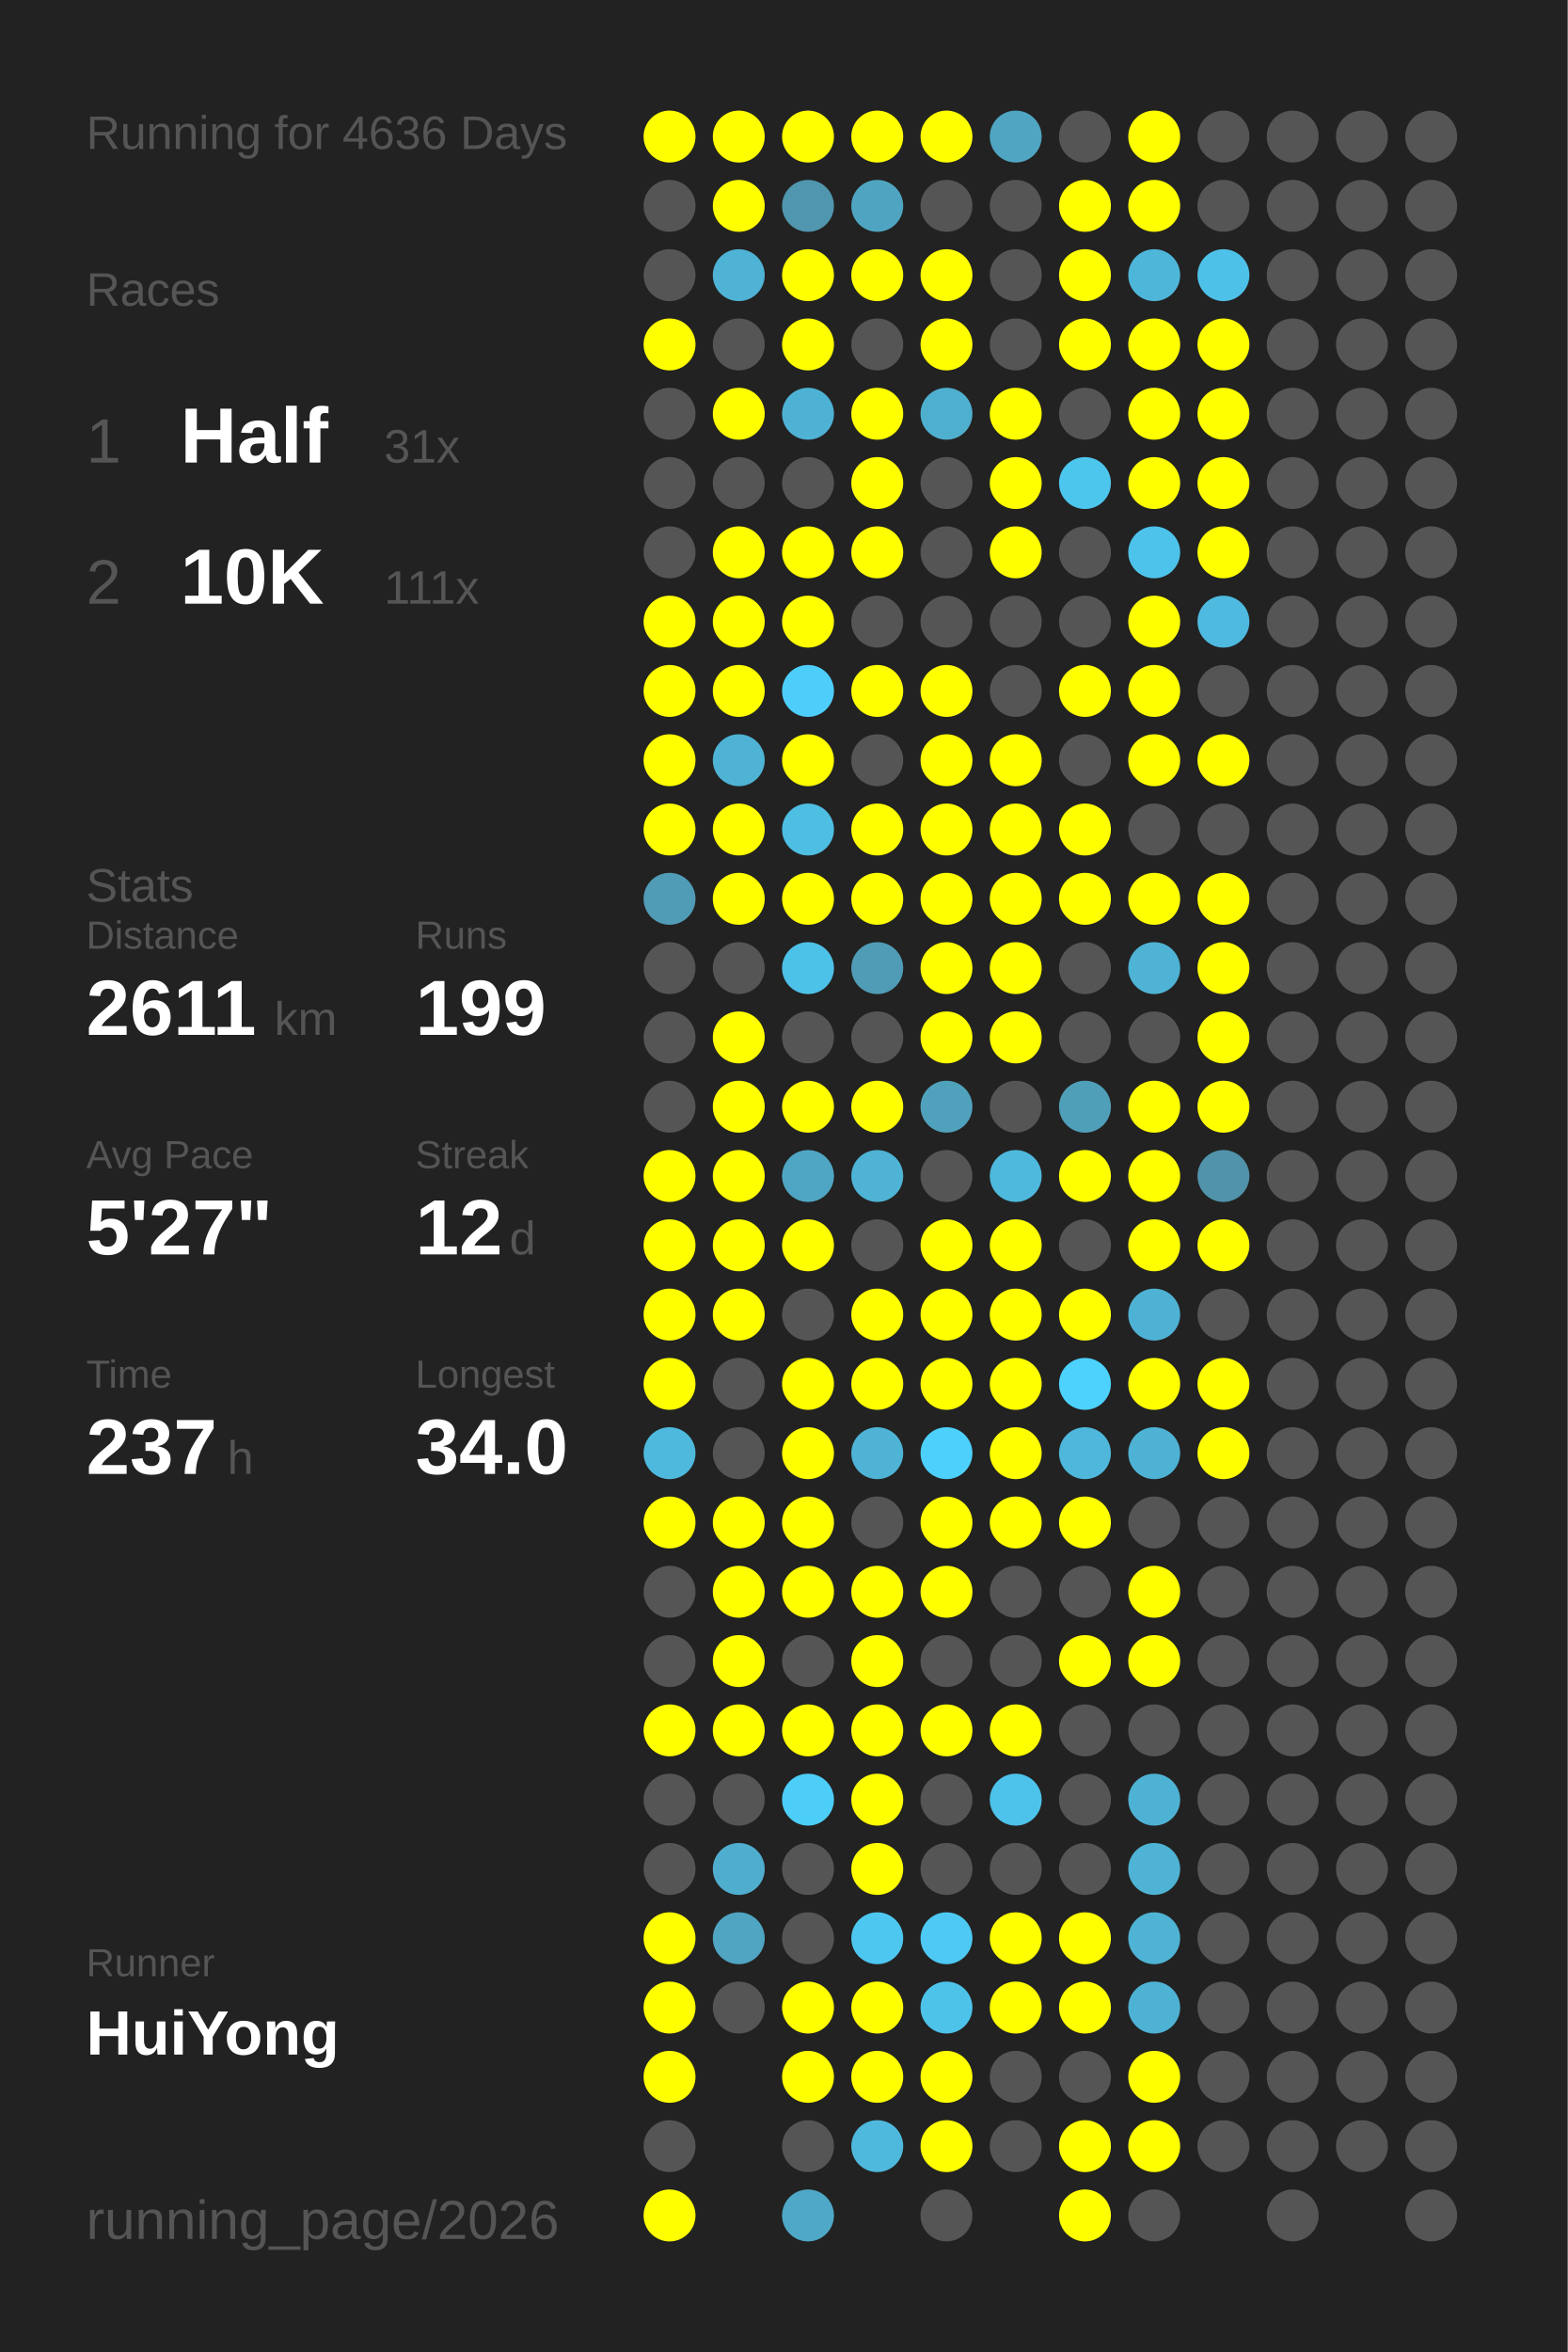
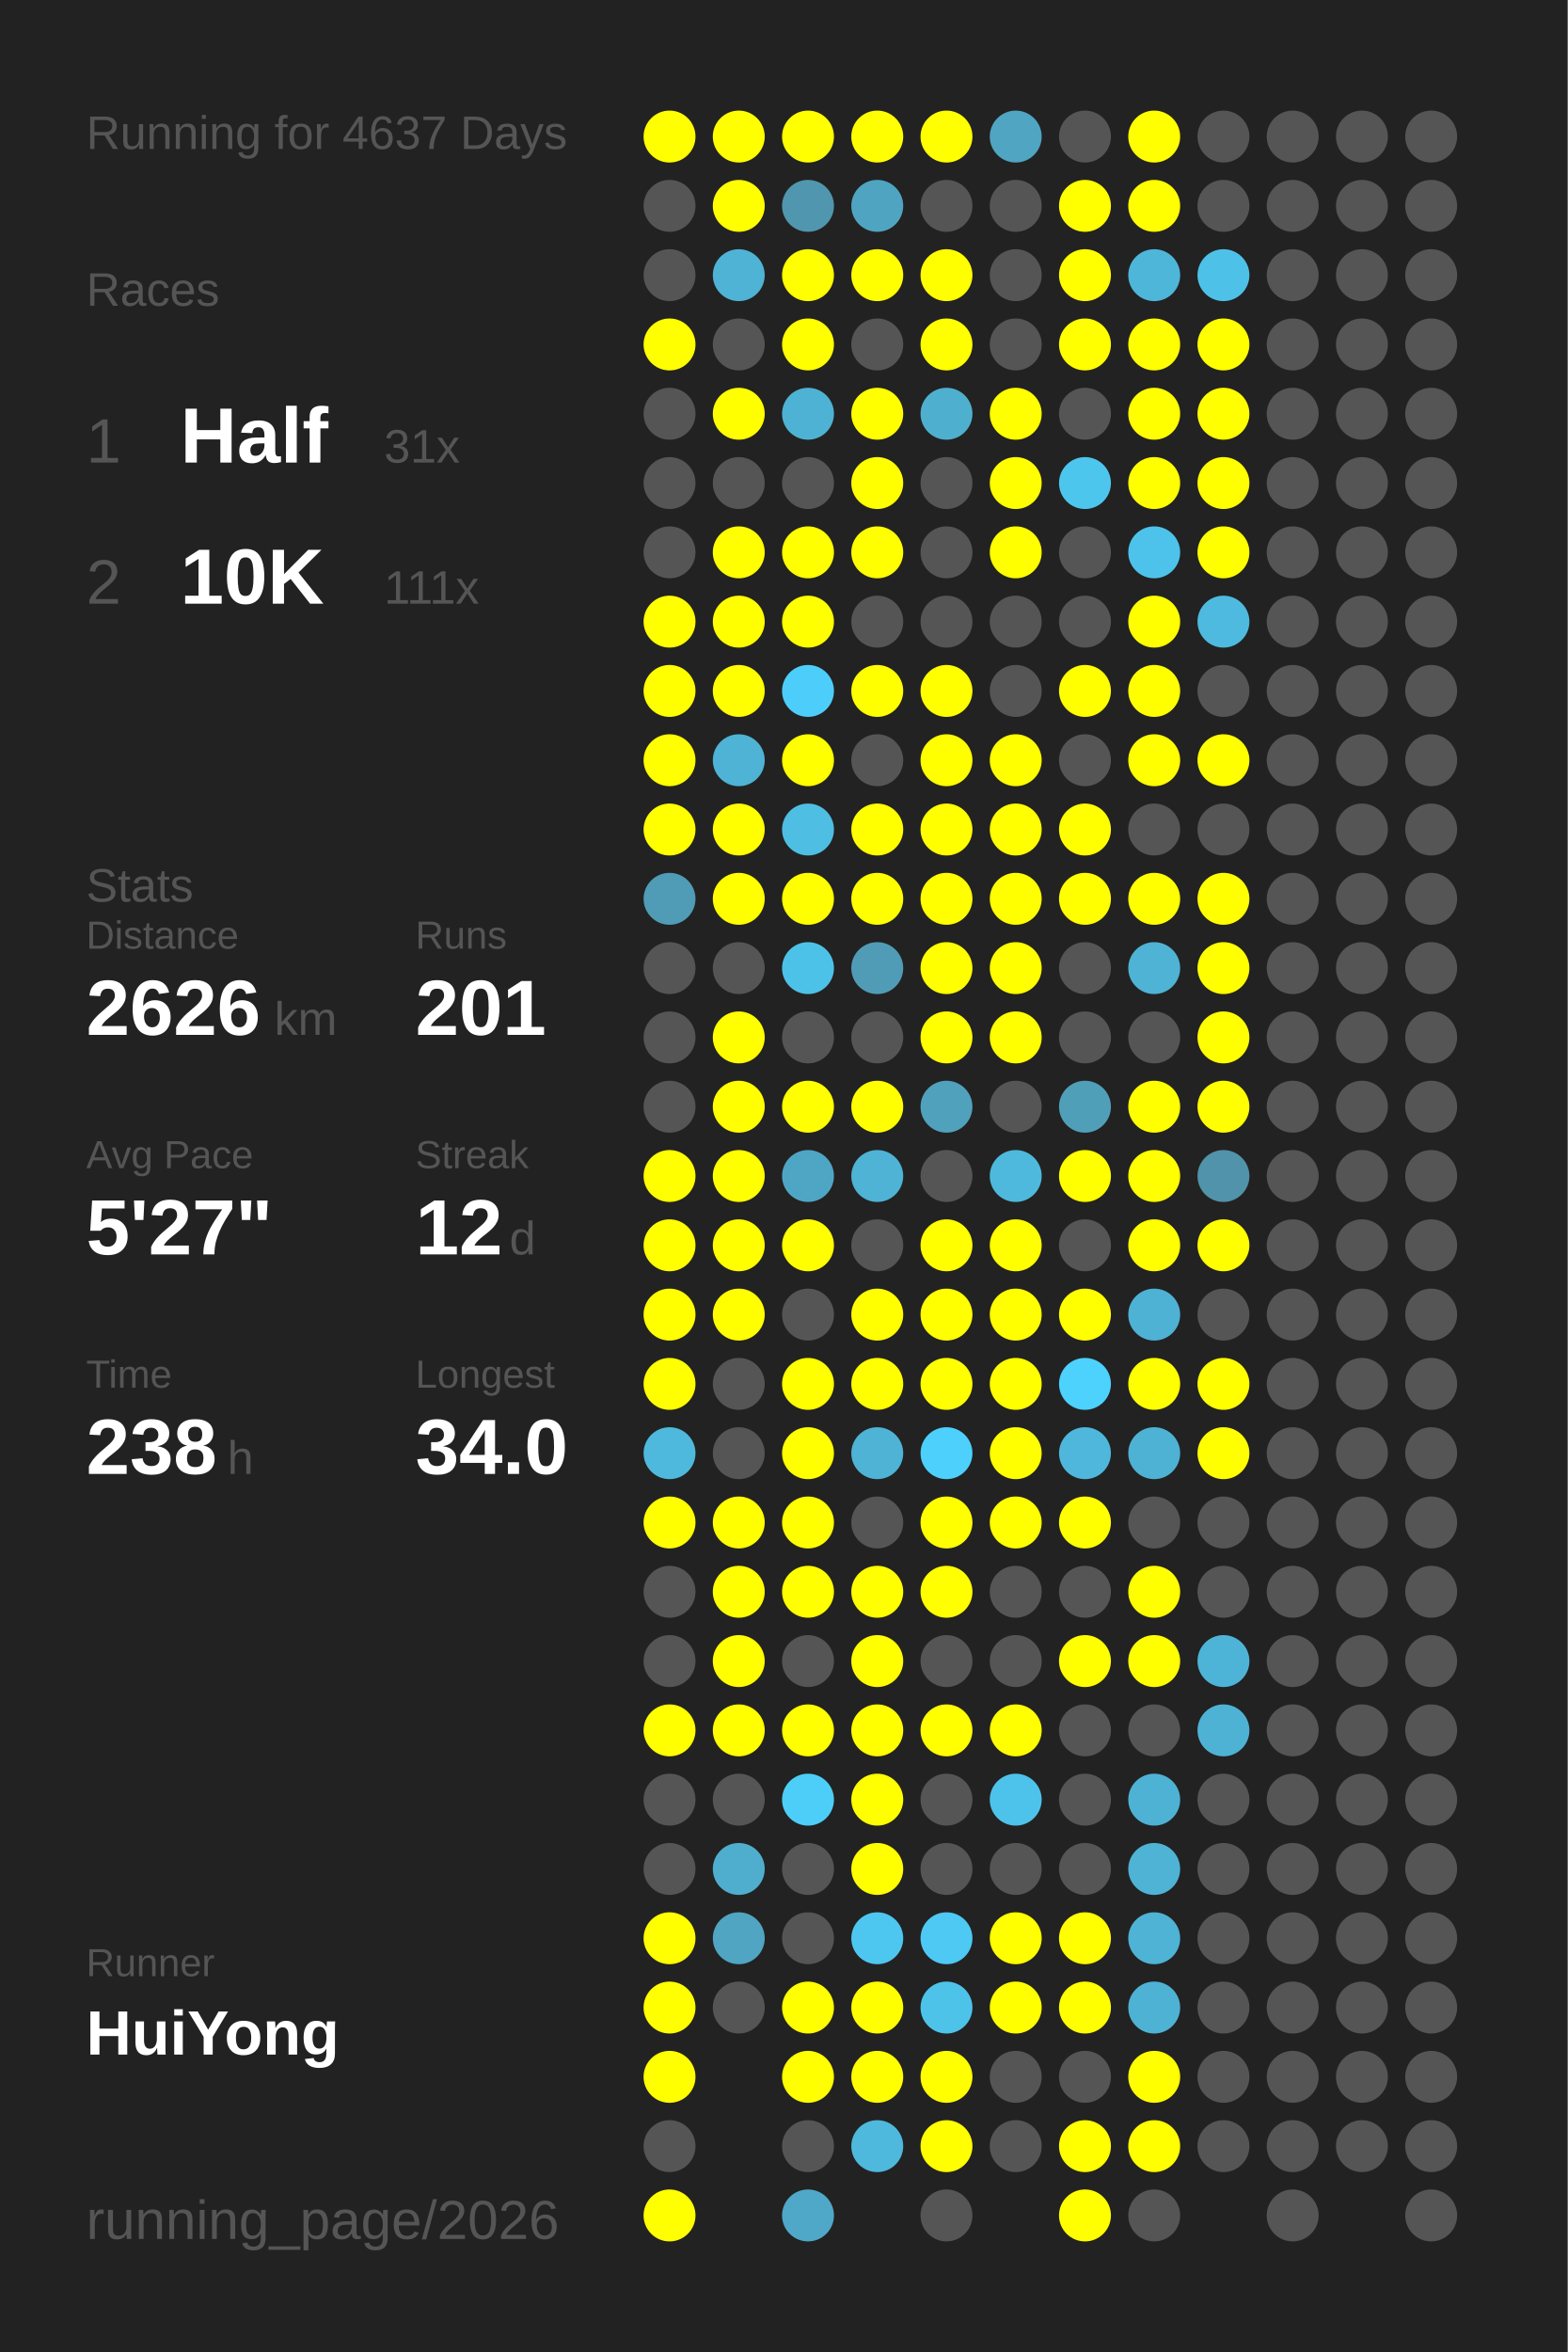
<svg xmlns="http://www.w3.org/2000/svg" baseProfile="full" height="300mm" version="1.1" viewBox="0,0,200,300" width="200mm">
  <defs />
  <rect fill="#222222" height="300" width="200" x="0" y="0" />
-   <text fill="#555555" style="font-size:6px; font-family:Arial;" x="11" y="19">Running for 4636 Days</text>
+   <text fill="#555555" style="font-size:6px; font-family:Arial;" x="11" y="19">Running for 4637 Days</text>
  <text fill="#555555" style="font-size:6px; font-family:Arial;" x="11" y="39">Races</text>
  <text fill="#555555" style="font-size:8px; font-family:Arial;" x="11" y="59">1</text>
  <text fill="#FFFFFF" style="font-size:10px; font-family:Arial; font-weight:bold;" x="23" y="59">Half</text>
  <text fill="#555555" style="font-size:6px; font-family:Arial;" x="49" y="59">31x</text>
  <text fill="#555555" style="font-size:8px; font-family:Arial;" x="11" y="77">2</text>
  <text fill="#FFFFFF" style="font-size:10px; font-family:Arial; font-weight:bold;" x="23" y="77">10K</text>
  <text fill="#555555" style="font-size:6px; font-family:Arial;" x="49" y="77">111x</text>
  <text fill="#555555" style="font-size:6px; font-family:Arial;" x="11" y="115">Stats</text>
  <text fill="#555555" style="font-size:5px; font-family:Arial;" x="11" y="121">Distance</text>
-   <text fill="#FFFFFF" style="font-size:10px; font-family:Arial; font-weight:bold;" x="11" y="132">2611</text>
+   <text fill="#FFFFFF" style="font-size:10px; font-family:Arial; font-weight:bold;" x="11" y="132">2626</text>
  <text fill="#555555" style="font-size:6px; font-family:Arial;" x="35" y="132">km</text>
  <text fill="#555555" style="font-size:5px; font-family:Arial;" x="53" y="121">Runs</text>
-   <text fill="#FFFFFF" style="font-size:10px; font-family:Arial; font-weight:bold;" x="53" y="132">199</text>
+   <text fill="#FFFFFF" style="font-size:10px; font-family:Arial; font-weight:bold;" x="53" y="132">201</text>
  <text fill="#555555" style="font-size:5px; font-family:Arial;" x="11" y="149">Avg Pace</text>
  <text fill="#FFFFFF" style="font-size:10px; font-family:Arial; font-weight:bold;" x="11" y="160">5'27"</text>
  <text fill="#555555" style="font-size:5px; font-family:Arial;" x="53" y="149">Streak</text>
  <text fill="#FFFFFF" style="font-size:10px; font-family:Arial; font-weight:bold;" x="53" y="160">12</text>
  <text fill="#555555" style="font-size:6px; font-family:Arial;" x="65" y="160">d</text>
  <text fill="#555555" style="font-size:5px; font-family:Arial;" x="11" y="177">Time</text>
-   <text fill="#FFFFFF" style="font-size:10px; font-family:Arial; font-weight:bold;" x="11" y="188">237</text>
+   <text fill="#FFFFFF" style="font-size:10px; font-family:Arial; font-weight:bold;" x="11" y="188">238</text>
  <text fill="#555555" style="font-size:6px; font-family:Arial;" x="29" y="188">h</text>
  <text fill="#555555" style="font-size:5px; font-family:Arial;" x="53" y="177">Longest</text>
  <text fill="#FFFFFF" style="font-size:10px; font-family:Arial; font-weight:bold;" x="53" y="188">34.0</text>
  <text fill="#555555" style="font-size:5px; font-family:Arial;" x="11" y="252.065">Runner</text>
  <text fill="#FFFFFF" style="font-size:8px; font-family:Arial; font-weight:bold;" x="11" y="262.065">HuiYong</text>
  <text fill="#555555" style="font-size:7px; font-family:Arial;" x="11" y="285.581">running_page/2026</text>
  <circle cx="85.417" cy="17.419" fill="#FFFF00" r="3.312" />
  <circle cx="85.417" cy="26.258" fill="#555555" r="3.312" />
  <circle cx="85.417" cy="35.097" fill="#555555" r="3.312" />
  <circle cx="85.417" cy="43.935" fill="#FFFF00" r="3.312" />
  <circle cx="85.417" cy="52.774" fill="#555555" r="3.312" />
  <circle cx="85.417" cy="61.613" fill="#555555" r="3.312" />
  <circle cx="85.417" cy="70.452" fill="#555555" r="3.312" />
  <circle cx="85.417" cy="79.29" fill="#FFFF00" r="3.312" />
  <circle cx="85.417" cy="88.129" fill="#FFFF00" r="3.312" />
  <circle cx="85.417" cy="96.968" fill="#FFFF00" r="3.312" />
  <circle cx="85.417" cy="105.806" fill="#FFFF00" r="3.312" />
  <circle cx="85.417" cy="114.645" fill="#509bb5" r="3.312" />
  <circle cx="85.417" cy="123.484" fill="#555555" r="3.312" />
  <circle cx="85.417" cy="132.323" fill="#555555" r="3.312" />
  <circle cx="85.417" cy="141.161" fill="#555555" r="3.312" />
  <circle cx="85.417" cy="150" fill="#FFFF00" r="3.312" />
  <circle cx="85.417" cy="158.839" fill="#FFFF00" r="3.312" />
  <circle cx="85.417" cy="167.677" fill="#FFFF00" r="3.312" />
  <circle cx="85.417" cy="176.516" fill="#FFFF00" r="3.312" />
  <circle cx="85.417" cy="185.355" fill="#4eb9dd" r="3.312" />
  <circle cx="85.417" cy="194.194" fill="#FFFF00" r="3.312" />
  <circle cx="85.417" cy="203.032" fill="#555555" r="3.312" />
  <circle cx="85.417" cy="211.871" fill="#555555" r="3.312" />
  <circle cx="85.417" cy="220.71" fill="#FFFF00" r="3.312" />
  <circle cx="85.417" cy="229.548" fill="#555555" r="3.312" />
  <circle cx="85.417" cy="238.387" fill="#555555" r="3.312" />
  <circle cx="85.417" cy="247.226" fill="#FFFF00" r="3.312" />
  <circle cx="85.417" cy="256.065" fill="#FFFF00" r="3.312" />
  <circle cx="85.417" cy="264.903" fill="#FFFF00" r="3.312" />
  <circle cx="85.417" cy="273.742" fill="#555555" r="3.312" />
  <circle cx="85.417" cy="282.581" fill="#FFFF00" r="3.312" />
  <circle cx="94.25" cy="17.419" fill="#FFFF00" r="3.312" />
  <circle cx="94.25" cy="26.258" fill="#FFFF00" r="3.312" />
  <circle cx="94.25" cy="35.097" fill="#4eb3d4" r="3.312" />
  <circle cx="94.25" cy="43.935" fill="#555555" r="3.312" />
  <circle cx="94.25" cy="52.774" fill="#FFFF00" r="3.312" />
  <circle cx="94.25" cy="61.613" fill="#555555" r="3.312" />
  <circle cx="94.25" cy="70.452" fill="#FFFF00" r="3.312" />
  <circle cx="94.25" cy="79.29" fill="#FFFF00" r="3.312" />
  <circle cx="94.25" cy="88.129" fill="#FFFF00" r="3.312" />
  <circle cx="94.25" cy="96.968" fill="#4eb3d4" r="3.312" />
  <circle cx="94.25" cy="105.806" fill="#FFFF00" r="3.312" />
  <circle cx="94.25" cy="114.645" fill="#FFFF00" r="3.312" />
  <circle cx="94.25" cy="123.484" fill="#555555" r="3.312" />
  <circle cx="94.25" cy="132.323" fill="#FFFF00" r="3.312" />
  <circle cx="94.25" cy="141.161" fill="#FFFF00" r="3.312" />
  <circle cx="94.25" cy="150" fill="#FFFF00" r="3.312" />
  <circle cx="94.25" cy="158.839" fill="#FFFF00" r="3.312" />
  <circle cx="94.25" cy="167.677" fill="#FFFF00" r="3.312" />
  <circle cx="94.25" cy="176.516" fill="#555555" r="3.312" />
  <circle cx="94.25" cy="185.355" fill="#555555" r="3.312" />
  <circle cx="94.25" cy="194.194" fill="#FFFF00" r="3.312" />
  <circle cx="94.25" cy="203.032" fill="#FFFF00" r="3.312" />
  <circle cx="94.25" cy="211.871" fill="#FFFF00" r="3.312" />
  <circle cx="94.25" cy="220.71" fill="#FFFF00" r="3.312" />
  <circle cx="94.25" cy="229.548" fill="#555555" r="3.312" />
  <circle cx="94.25" cy="238.387" fill="#4faece" r="3.312" />
  <circle cx="94.25" cy="247.226" fill="#4fa5c2" r="3.312" />
  <circle cx="94.25" cy="256.065" fill="#555555" r="3.312" />
  <circle cx="103.083" cy="17.419" fill="#FFFF00" r="3.312" />
  <circle cx="103.083" cy="26.258" fill="#5096ae" r="3.312" />
  <circle cx="103.083" cy="35.097" fill="#FFFF00" r="3.312" />
  <circle cx="103.083" cy="43.935" fill="#FFFF00" r="3.312" />
  <circle cx="103.083" cy="52.774" fill="#4eb2d4" r="3.312" />
  <circle cx="103.083" cy="61.613" fill="#555555" r="3.312" />
  <circle cx="103.083" cy="70.452" fill="#FFFF00" r="3.312" />
  <circle cx="103.083" cy="79.29" fill="#FFFF00" r="3.312" />
  <circle cx="103.083" cy="88.129" fill="#4dcefa" r="3.312" />
  <circle cx="103.083" cy="96.968" fill="#FFFF00" r="3.312" />
  <circle cx="103.083" cy="105.806" fill="#4ebee3" r="3.312" />
  <circle cx="103.083" cy="114.645" fill="#FFFF00" r="3.312" />
  <circle cx="103.083" cy="123.484" fill="#4dc2e9" r="3.312" />
  <circle cx="103.083" cy="132.323" fill="#555555" r="3.312" />
  <circle cx="103.083" cy="141.161" fill="#FFFF00" r="3.312" />
  <circle cx="103.083" cy="150" fill="#4fa6c4" r="3.312" />
  <circle cx="103.083" cy="158.839" fill="#FFFF00" r="3.312" />
  <circle cx="103.083" cy="167.677" fill="#555555" r="3.312" />
  <circle cx="103.083" cy="176.516" fill="#FFFF00" r="3.312" />
  <circle cx="103.083" cy="185.355" fill="#FFFF00" r="3.312" />
  <circle cx="103.083" cy="194.194" fill="#FFFF00" r="3.312" />
  <circle cx="103.083" cy="203.032" fill="#FFFF00" r="3.312" />
  <circle cx="103.083" cy="211.871" fill="#555555" r="3.312" />
  <circle cx="103.083" cy="220.71" fill="#FFFF00" r="3.312" />
  <circle cx="103.083" cy="229.548" fill="#4dcef9" r="3.312" />
  <circle cx="103.083" cy="238.387" fill="#555555" r="3.312" />
  <circle cx="103.083" cy="247.226" fill="#555555" r="3.312" />
  <circle cx="103.083" cy="256.065" fill="#FFFF00" r="3.312" />
  <circle cx="103.083" cy="264.903" fill="#FFFF00" r="3.312" />
  <circle cx="103.083" cy="273.742" fill="#555555" r="3.312" />
  <circle cx="103.083" cy="282.581" fill="#4fa8c7" r="3.312" />
  <circle cx="111.917" cy="17.419" fill="#FFFF00" r="3.312" />
  <circle cx="111.917" cy="26.258" fill="#4fa5c1" r="3.312" />
  <circle cx="111.917" cy="35.097" fill="#FFFF00" r="3.312" />
  <circle cx="111.917" cy="43.935" fill="#555555" r="3.312" />
  <circle cx="111.917" cy="52.774" fill="#FFFF00" r="3.312" />
  <circle cx="111.917" cy="61.613" fill="#FFFF00" r="3.312" />
  <circle cx="111.917" cy="70.452" fill="#FFFF00" r="3.312" />
  <circle cx="111.917" cy="79.29" fill="#555555" r="3.312" />
  <circle cx="111.917" cy="88.129" fill="#FFFF00" r="3.312" />
  <circle cx="111.917" cy="96.968" fill="#555555" r="3.312" />
  <circle cx="111.917" cy="105.806" fill="#FFFF00" r="3.312" />
  <circle cx="111.917" cy="114.645" fill="#FFFF00" r="3.312" />
  <circle cx="111.917" cy="123.484" fill="#509cb6" r="3.312" />
  <circle cx="111.917" cy="132.323" fill="#555555" r="3.312" />
  <circle cx="111.917" cy="141.161" fill="#FFFF00" r="3.312" />
  <circle cx="111.917" cy="150" fill="#4eb3d4" r="3.312" />
  <circle cx="111.917" cy="158.839" fill="#555555" r="3.312" />
  <circle cx="111.917" cy="167.677" fill="#FFFF00" r="3.312" />
  <circle cx="111.917" cy="176.516" fill="#FFFF00" r="3.312" />
  <circle cx="111.917" cy="185.355" fill="#4eb3d5" r="3.312" />
  <circle cx="111.917" cy="194.194" fill="#555555" r="3.312" />
  <circle cx="111.917" cy="203.032" fill="#FFFF00" r="3.312" />
  <circle cx="111.917" cy="211.871" fill="#FFFF00" r="3.312" />
  <circle cx="111.917" cy="220.71" fill="#FFFF00" r="3.312" />
  <circle cx="111.917" cy="229.548" fill="#FFFF00" r="3.312" />
  <circle cx="111.917" cy="238.387" fill="#FFFF00" r="3.312" />
  <circle cx="111.917" cy="247.226" fill="#4dc7f0" r="3.312" />
  <circle cx="111.917" cy="256.065" fill="#FFFF00" r="3.312" />
  <circle cx="111.917" cy="264.903" fill="#FFFF00" r="3.312" />
  <circle cx="111.917" cy="273.742" fill="#4eb9dd" r="3.312" />
  <circle cx="120.75" cy="17.419" fill="#FFFF00" r="3.312" />
  <circle cx="120.75" cy="26.258" fill="#555555" r="3.312" />
  <circle cx="120.75" cy="35.097" fill="#FFFF00" r="3.312" />
  <circle cx="120.75" cy="43.935" fill="#FFFF00" r="3.312" />
  <circle cx="120.75" cy="52.774" fill="#4fafcf" r="3.312" />
  <circle cx="120.75" cy="61.613" fill="#555555" r="3.312" />
  <circle cx="120.75" cy="70.452" fill="#555555" r="3.312" />
  <circle cx="120.75" cy="79.29" fill="#555555" r="3.312" />
  <circle cx="120.75" cy="88.129" fill="#FFFF00" r="3.312" />
  <circle cx="120.75" cy="96.968" fill="#FFFF00" r="3.312" />
  <circle cx="120.75" cy="105.806" fill="#FFFF00" r="3.312" />
  <circle cx="120.75" cy="114.645" fill="#FFFF00" r="3.312" />
  <circle cx="120.75" cy="123.484" fill="#FFFF00" r="3.312" />
  <circle cx="120.75" cy="132.323" fill="#FFFF00" r="3.312" />
  <circle cx="120.75" cy="141.161" fill="#50a1bc" r="3.312" />
  <circle cx="120.75" cy="150" fill="#555555" r="3.312" />
  <circle cx="120.75" cy="158.839" fill="#FFFF00" r="3.312" />
  <circle cx="120.75" cy="167.677" fill="#FFFF00" r="3.312" />
  <circle cx="120.75" cy="176.516" fill="#FFFF00" r="3.312" />
  <circle cx="120.75" cy="185.355" fill="#4dd0fc" r="3.312" />
  <circle cx="120.75" cy="194.194" fill="#FFFF00" r="3.312" />
  <circle cx="120.75" cy="203.032" fill="#FFFF00" r="3.312" />
  <circle cx="120.75" cy="211.871" fill="#555555" r="3.312" />
  <circle cx="120.75" cy="220.71" fill="#FFFF00" r="3.312" />
  <circle cx="120.75" cy="229.548" fill="#555555" r="3.312" />
  <circle cx="120.75" cy="238.387" fill="#555555" r="3.312" />
  <circle cx="120.75" cy="247.226" fill="#4dc9f3" r="3.312" />
  <circle cx="120.75" cy="256.065" fill="#4dc3ea" r="3.312" />
  <circle cx="120.75" cy="264.903" fill="#FFFF00" r="3.312" />
  <circle cx="120.75" cy="273.742" fill="#FFFF00" r="3.312" />
  <circle cx="120.75" cy="282.581" fill="#555555" r="3.312" />
  <circle cx="129.583" cy="17.419" fill="#4fa5c2" r="3.312" />
  <circle cx="129.583" cy="26.258" fill="#555555" r="3.312" />
  <circle cx="129.583" cy="35.097" fill="#555555" r="3.312" />
  <circle cx="129.583" cy="43.935" fill="#555555" r="3.312" />
  <circle cx="129.583" cy="52.774" fill="#FFFF00" r="3.312" />
  <circle cx="129.583" cy="61.613" fill="#FFFF00" r="3.312" />
  <circle cx="129.583" cy="70.452" fill="#FFFF00" r="3.312" />
  <circle cx="129.583" cy="79.29" fill="#555555" r="3.312" />
  <circle cx="129.583" cy="88.129" fill="#555555" r="3.312" />
  <circle cx="129.583" cy="96.968" fill="#FFFF00" r="3.312" />
  <circle cx="129.583" cy="105.806" fill="#FFFF00" r="3.312" />
  <circle cx="129.583" cy="114.645" fill="#FFFF00" r="3.312" />
  <circle cx="129.583" cy="123.484" fill="#FFFF00" r="3.312" />
  <circle cx="129.583" cy="132.323" fill="#FFFF00" r="3.312" />
  <circle cx="129.583" cy="141.161" fill="#555555" r="3.312" />
  <circle cx="129.583" cy="150" fill="#4eb9dd" r="3.312" />
  <circle cx="129.583" cy="158.839" fill="#FFFF00" r="3.312" />
  <circle cx="129.583" cy="167.677" fill="#FFFF00" r="3.312" />
  <circle cx="129.583" cy="176.516" fill="#FFFF00" r="3.312" />
  <circle cx="129.583" cy="185.355" fill="#FFFF00" r="3.312" />
  <circle cx="129.583" cy="194.194" fill="#FFFF00" r="3.312" />
  <circle cx="129.583" cy="203.032" fill="#555555" r="3.312" />
  <circle cx="129.583" cy="211.871" fill="#555555" r="3.312" />
  <circle cx="129.583" cy="220.71" fill="#FFFF00" r="3.312" />
  <circle cx="129.583" cy="229.548" fill="#4dc3eb" r="3.312" />
  <circle cx="129.583" cy="238.387" fill="#555555" r="3.312" />
  <circle cx="129.583" cy="247.226" fill="#FFFF00" r="3.312" />
  <circle cx="129.583" cy="256.065" fill="#FFFF00" r="3.312" />
  <circle cx="129.583" cy="264.903" fill="#555555" r="3.312" />
  <circle cx="129.583" cy="273.742" fill="#555555" r="3.312" />
  <circle cx="138.417" cy="17.419" fill="#555555" r="3.312" />
  <circle cx="138.417" cy="26.258" fill="#FFFF00" r="3.312" />
  <circle cx="138.417" cy="35.097" fill="#FFFF00" r="3.312" />
  <circle cx="138.417" cy="43.935" fill="#FFFF00" r="3.312" />
  <circle cx="138.417" cy="52.774" fill="#555555" r="3.312" />
  <circle cx="138.417" cy="61.613" fill="#4dc6ee" r="3.312" />
  <circle cx="138.417" cy="70.452" fill="#555555" r="3.312" />
  <circle cx="138.417" cy="79.29" fill="#555555" r="3.312" />
  <circle cx="138.417" cy="88.129" fill="#FFFF00" r="3.312" />
  <circle cx="138.417" cy="96.968" fill="#555555" r="3.312" />
  <circle cx="138.417" cy="105.806" fill="#FFFF00" r="3.312" />
  <circle cx="138.417" cy="114.645" fill="#FFFF00" r="3.312" />
  <circle cx="138.417" cy="123.484" fill="#555555" r="3.312" />
  <circle cx="138.417" cy="132.323" fill="#555555" r="3.312" />
  <circle cx="138.417" cy="141.161" fill="#509fb9" r="3.312" />
  <circle cx="138.417" cy="150" fill="#FFFF00" r="3.312" />
  <circle cx="138.417" cy="158.839" fill="#555555" r="3.312" />
  <circle cx="138.417" cy="167.677" fill="#FFFF00" r="3.312" />
  <circle cx="138.417" cy="176.516" fill="#4dd1fd" r="3.312" />
  <circle cx="138.417" cy="185.355" fill="#4eb7db" r="3.312" />
  <circle cx="138.417" cy="194.194" fill="#FFFF00" r="3.312" />
  <circle cx="138.417" cy="203.032" fill="#555555" r="3.312" />
  <circle cx="138.417" cy="211.871" fill="#FFFF00" r="3.312" />
  <circle cx="138.417" cy="220.71" fill="#555555" r="3.312" />
  <circle cx="138.417" cy="229.548" fill="#555555" r="3.312" />
  <circle cx="138.417" cy="238.387" fill="#555555" r="3.312" />
  <circle cx="138.417" cy="247.226" fill="#FFFF00" r="3.312" />
  <circle cx="138.417" cy="256.065" fill="#FFFF00" r="3.312" />
  <circle cx="138.417" cy="264.903" fill="#555555" r="3.312" />
  <circle cx="138.417" cy="273.742" fill="#FFFF00" r="3.312" />
  <circle cx="138.417" cy="282.581" fill="#FFFF00" r="3.312" />
  <circle cx="147.25" cy="17.419" fill="#FFFF00" r="3.312" />
  <circle cx="147.25" cy="26.258" fill="#FFFF00" r="3.312" />
  <circle cx="147.25" cy="35.097" fill="#4eb6d9" r="3.312" />
  <circle cx="147.25" cy="43.935" fill="#FFFF00" r="3.312" />
  <circle cx="147.25" cy="52.774" fill="#FFFF00" r="3.312" />
  <circle cx="147.25" cy="61.613" fill="#FFFF00" r="3.312" />
  <circle cx="147.25" cy="70.452" fill="#4dc3eb" r="3.312" />
  <circle cx="147.25" cy="79.29" fill="#FFFF00" r="3.312" />
  <circle cx="147.25" cy="88.129" fill="#FFFF00" r="3.312" />
  <circle cx="147.25" cy="96.968" fill="#FFFF00" r="3.312" />
  <circle cx="147.25" cy="105.806" fill="#555555" r="3.312" />
  <circle cx="147.25" cy="114.645" fill="#FFFF00" r="3.312" />
  <circle cx="147.25" cy="123.484" fill="#4eb3d4" r="3.312" />
  <circle cx="147.25" cy="132.323" fill="#555555" r="3.312" />
  <circle cx="147.25" cy="141.161" fill="#FFFF00" r="3.312" />
  <circle cx="147.25" cy="150" fill="#FFFF00" r="3.312" />
  <circle cx="147.25" cy="158.839" fill="#FFFF00" r="3.312" />
  <circle cx="147.25" cy="167.677" fill="#4eb2d4" r="3.312" />
  <circle cx="147.25" cy="176.516" fill="#FFFF00" r="3.312" />
  <circle cx="147.25" cy="185.355" fill="#4eb2d4" r="3.312" />
  <circle cx="147.25" cy="194.194" fill="#555555" r="3.312" />
  <circle cx="147.25" cy="203.032" fill="#FFFF00" r="3.312" />
  <circle cx="147.25" cy="211.871" fill="#FFFF00" r="3.312" />
  <circle cx="147.25" cy="220.71" fill="#555555" r="3.312" />
  <circle cx="147.25" cy="229.548" fill="#4eb2d4" r="3.312" />
  <circle cx="147.25" cy="238.387" fill="#4eb3d4" r="3.312" />
  <circle cx="147.25" cy="247.226" fill="#4eb3d4" r="3.312" />
  <circle cx="147.25" cy="256.065" fill="#4eb2d4" r="3.312" />
  <circle cx="147.25" cy="264.903" fill="#FFFF00" r="3.312" />
  <circle cx="147.25" cy="273.742" fill="#FFFF00" r="3.312" />
  <circle cx="147.25" cy="282.581" fill="#555555" r="3.312" />
  <circle cx="156.083" cy="17.419" fill="#555555" r="3.312" />
  <circle cx="156.083" cy="26.258" fill="#555555" r="3.312" />
  <circle cx="156.083" cy="35.097" fill="#4ec1e8" r="3.312" />
  <circle cx="156.083" cy="43.935" fill="#FFFF00" r="3.312" />
  <circle cx="156.083" cy="52.774" fill="#FFFF00" r="3.312" />
  <circle cx="156.083" cy="61.613" fill="#FFFF00" r="3.312" />
  <circle cx="156.083" cy="70.452" fill="#FFFF00" r="3.312" />
  <circle cx="156.083" cy="79.29" fill="#4ebadf" r="3.312" />
  <circle cx="156.083" cy="88.129" fill="#555555" r="3.312" />
  <circle cx="156.083" cy="96.968" fill="#FFFF00" r="3.312" />
  <circle cx="156.083" cy="105.806" fill="#555555" r="3.312" />
  <circle cx="156.083" cy="114.645" fill="#FFFF00" r="3.312" />
  <circle cx="156.083" cy="123.484" fill="#FFFF00" r="3.312" />
  <circle cx="156.083" cy="132.323" fill="#FFFF00" r="3.312" />
  <circle cx="156.083" cy="141.161" fill="#FFFF00" r="3.312" />
  <circle cx="156.083" cy="150" fill="#5093aa" r="3.312" />
  <circle cx="156.083" cy="158.839" fill="#FFFF00" r="3.312" />
  <circle cx="156.083" cy="167.677" fill="#555555" r="3.312" />
  <circle cx="156.083" cy="176.516" fill="#FFFF00" r="3.312" />
  <circle cx="156.083" cy="185.355" fill="#FFFF00" r="3.312" />
  <circle cx="156.083" cy="194.194" fill="#555555" r="3.312" />
  <circle cx="156.083" cy="203.032" fill="#555555" r="3.312" />
-   <circle cx="156.083" cy="211.871" fill="#555555" r="3.312" />
-   <circle cx="156.083" cy="220.71" fill="#555555" r="3.312" />
+   <circle cx="156.083" cy="211.871" fill="#4eb4d7" r="3.312" />
+   <circle cx="156.083" cy="220.71" fill="#4eb2d4" r="3.312" />
  <circle cx="156.083" cy="229.548" fill="#555555" r="3.312" />
  <circle cx="156.083" cy="238.387" fill="#555555" r="3.312" />
  <circle cx="156.083" cy="247.226" fill="#555555" r="3.312" />
  <circle cx="156.083" cy="256.065" fill="#555555" r="3.312" />
  <circle cx="156.083" cy="264.903" fill="#555555" r="3.312" />
  <circle cx="156.083" cy="273.742" fill="#555555" r="3.312" />
  <circle cx="164.917" cy="17.419" fill="#555555" r="3.312" />
  <circle cx="164.917" cy="26.258" fill="#555555" r="3.312" />
  <circle cx="164.917" cy="35.097" fill="#555555" r="3.312" />
  <circle cx="164.917" cy="43.935" fill="#555555" r="3.312" />
  <circle cx="164.917" cy="52.774" fill="#555555" r="3.312" />
  <circle cx="164.917" cy="61.613" fill="#555555" r="3.312" />
  <circle cx="164.917" cy="70.452" fill="#555555" r="3.312" />
  <circle cx="164.917" cy="79.29" fill="#555555" r="3.312" />
  <circle cx="164.917" cy="88.129" fill="#555555" r="3.312" />
  <circle cx="164.917" cy="96.968" fill="#555555" r="3.312" />
  <circle cx="164.917" cy="105.806" fill="#555555" r="3.312" />
  <circle cx="164.917" cy="114.645" fill="#555555" r="3.312" />
  <circle cx="164.917" cy="123.484" fill="#555555" r="3.312" />
  <circle cx="164.917" cy="132.323" fill="#555555" r="3.312" />
  <circle cx="164.917" cy="141.161" fill="#555555" r="3.312" />
  <circle cx="164.917" cy="150" fill="#555555" r="3.312" />
  <circle cx="164.917" cy="158.839" fill="#555555" r="3.312" />
  <circle cx="164.917" cy="167.677" fill="#555555" r="3.312" />
  <circle cx="164.917" cy="176.516" fill="#555555" r="3.312" />
  <circle cx="164.917" cy="185.355" fill="#555555" r="3.312" />
  <circle cx="164.917" cy="194.194" fill="#555555" r="3.312" />
  <circle cx="164.917" cy="203.032" fill="#555555" r="3.312" />
  <circle cx="164.917" cy="211.871" fill="#555555" r="3.312" />
  <circle cx="164.917" cy="220.71" fill="#555555" r="3.312" />
  <circle cx="164.917" cy="229.548" fill="#555555" r="3.312" />
  <circle cx="164.917" cy="238.387" fill="#555555" r="3.312" />
  <circle cx="164.917" cy="247.226" fill="#555555" r="3.312" />
  <circle cx="164.917" cy="256.065" fill="#555555" r="3.312" />
  <circle cx="164.917" cy="264.903" fill="#555555" r="3.312" />
  <circle cx="164.917" cy="273.742" fill="#555555" r="3.312" />
  <circle cx="164.917" cy="282.581" fill="#555555" r="3.312" />
  <circle cx="173.75" cy="17.419" fill="#555555" r="3.312" />
  <circle cx="173.75" cy="26.258" fill="#555555" r="3.312" />
  <circle cx="173.75" cy="35.097" fill="#555555" r="3.312" />
  <circle cx="173.75" cy="43.935" fill="#555555" r="3.312" />
  <circle cx="173.75" cy="52.774" fill="#555555" r="3.312" />
  <circle cx="173.75" cy="61.613" fill="#555555" r="3.312" />
  <circle cx="173.75" cy="70.452" fill="#555555" r="3.312" />
  <circle cx="173.75" cy="79.29" fill="#555555" r="3.312" />
  <circle cx="173.75" cy="88.129" fill="#555555" r="3.312" />
  <circle cx="173.75" cy="96.968" fill="#555555" r="3.312" />
  <circle cx="173.75" cy="105.806" fill="#555555" r="3.312" />
  <circle cx="173.75" cy="114.645" fill="#555555" r="3.312" />
  <circle cx="173.75" cy="123.484" fill="#555555" r="3.312" />
  <circle cx="173.75" cy="132.323" fill="#555555" r="3.312" />
  <circle cx="173.75" cy="141.161" fill="#555555" r="3.312" />
  <circle cx="173.75" cy="150" fill="#555555" r="3.312" />
  <circle cx="173.75" cy="158.839" fill="#555555" r="3.312" />
  <circle cx="173.75" cy="167.677" fill="#555555" r="3.312" />
  <circle cx="173.75" cy="176.516" fill="#555555" r="3.312" />
  <circle cx="173.75" cy="185.355" fill="#555555" r="3.312" />
  <circle cx="173.75" cy="194.194" fill="#555555" r="3.312" />
  <circle cx="173.75" cy="203.032" fill="#555555" r="3.312" />
  <circle cx="173.75" cy="211.871" fill="#555555" r="3.312" />
  <circle cx="173.75" cy="220.71" fill="#555555" r="3.312" />
  <circle cx="173.75" cy="229.548" fill="#555555" r="3.312" />
  <circle cx="173.75" cy="238.387" fill="#555555" r="3.312" />
  <circle cx="173.75" cy="247.226" fill="#555555" r="3.312" />
  <circle cx="173.75" cy="256.065" fill="#555555" r="3.312" />
  <circle cx="173.75" cy="264.903" fill="#555555" r="3.312" />
  <circle cx="173.75" cy="273.742" fill="#555555" r="3.312" />
  <circle cx="182.583" cy="17.419" fill="#555555" r="3.312" />
  <circle cx="182.583" cy="26.258" fill="#555555" r="3.312" />
  <circle cx="182.583" cy="35.097" fill="#555555" r="3.312" />
  <circle cx="182.583" cy="43.935" fill="#555555" r="3.312" />
  <circle cx="182.583" cy="52.774" fill="#555555" r="3.312" />
  <circle cx="182.583" cy="61.613" fill="#555555" r="3.312" />
  <circle cx="182.583" cy="70.452" fill="#555555" r="3.312" />
  <circle cx="182.583" cy="79.29" fill="#555555" r="3.312" />
  <circle cx="182.583" cy="88.129" fill="#555555" r="3.312" />
  <circle cx="182.583" cy="96.968" fill="#555555" r="3.312" />
  <circle cx="182.583" cy="105.806" fill="#555555" r="3.312" />
  <circle cx="182.583" cy="114.645" fill="#555555" r="3.312" />
  <circle cx="182.583" cy="123.484" fill="#555555" r="3.312" />
  <circle cx="182.583" cy="132.323" fill="#555555" r="3.312" />
  <circle cx="182.583" cy="141.161" fill="#555555" r="3.312" />
  <circle cx="182.583" cy="150" fill="#555555" r="3.312" />
  <circle cx="182.583" cy="158.839" fill="#555555" r="3.312" />
  <circle cx="182.583" cy="167.677" fill="#555555" r="3.312" />
  <circle cx="182.583" cy="176.516" fill="#555555" r="3.312" />
  <circle cx="182.583" cy="185.355" fill="#555555" r="3.312" />
  <circle cx="182.583" cy="194.194" fill="#555555" r="3.312" />
  <circle cx="182.583" cy="203.032" fill="#555555" r="3.312" />
  <circle cx="182.583" cy="211.871" fill="#555555" r="3.312" />
  <circle cx="182.583" cy="220.71" fill="#555555" r="3.312" />
  <circle cx="182.583" cy="229.548" fill="#555555" r="3.312" />
  <circle cx="182.583" cy="238.387" fill="#555555" r="3.312" />
  <circle cx="182.583" cy="247.226" fill="#555555" r="3.312" />
  <circle cx="182.583" cy="256.065" fill="#555555" r="3.312" />
  <circle cx="182.583" cy="264.903" fill="#555555" r="3.312" />
  <circle cx="182.583" cy="273.742" fill="#555555" r="3.312" />
  <circle cx="182.583" cy="282.581" fill="#555555" r="3.312" />
</svg>
